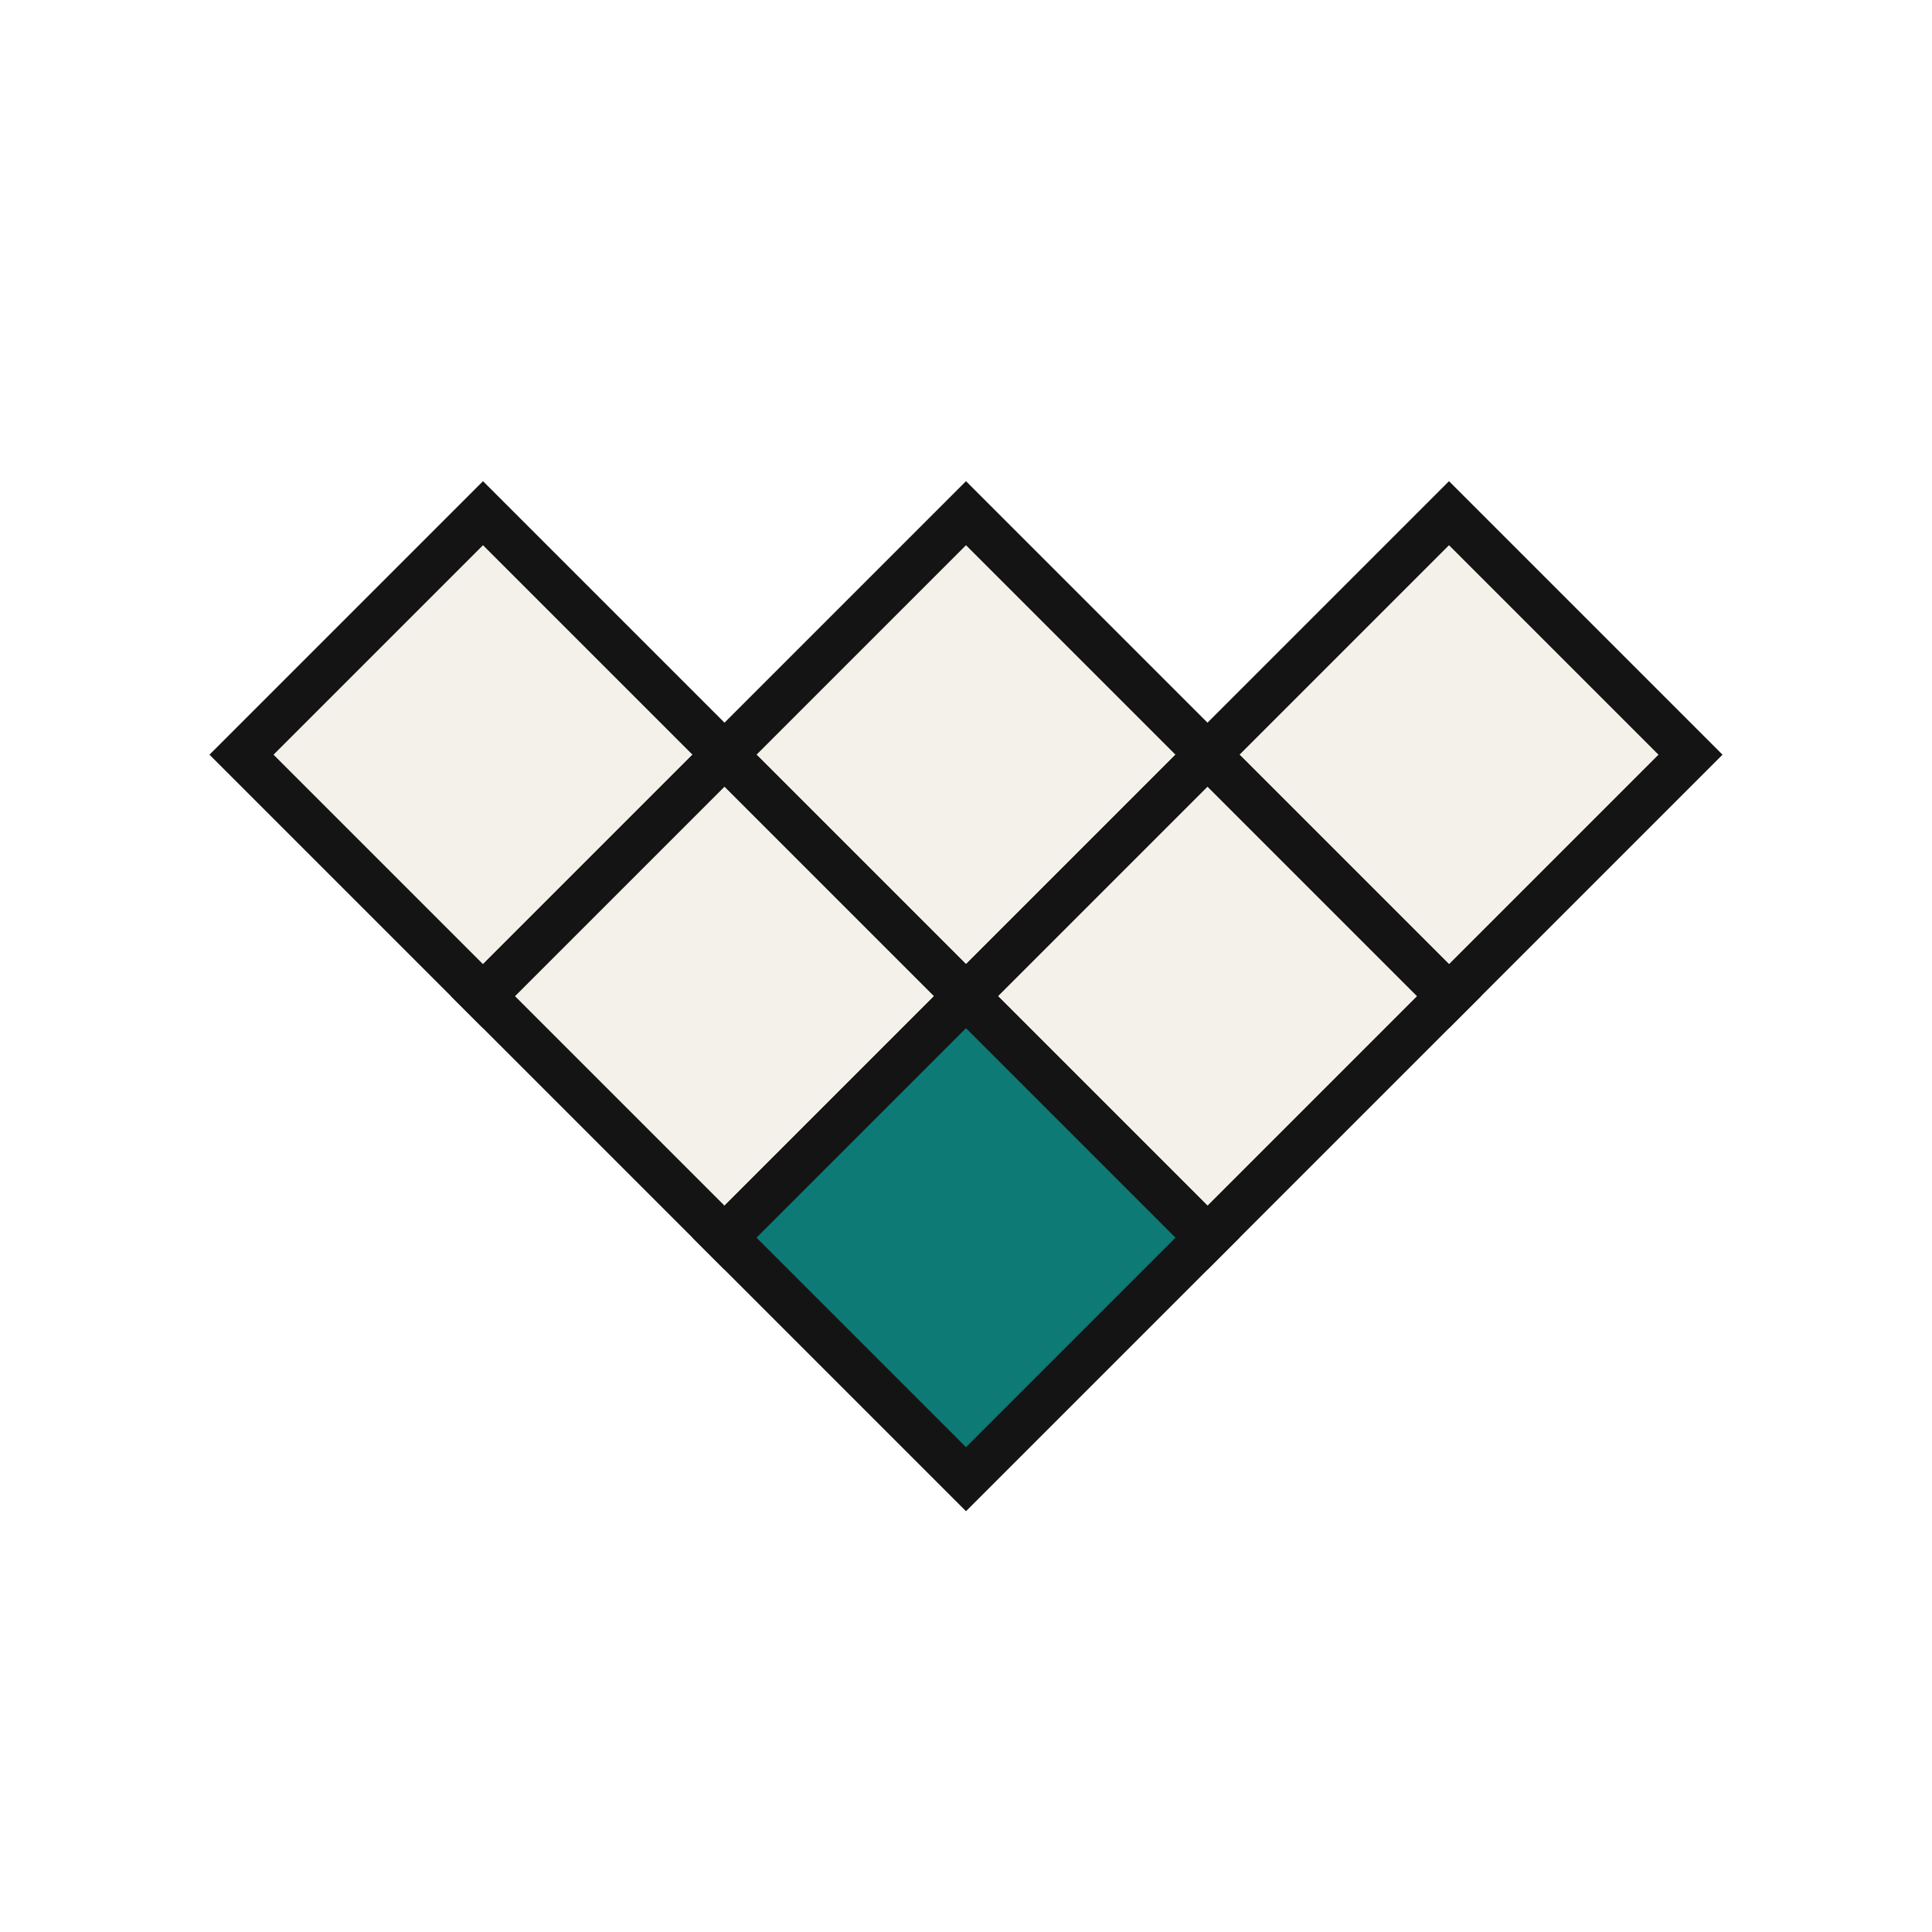
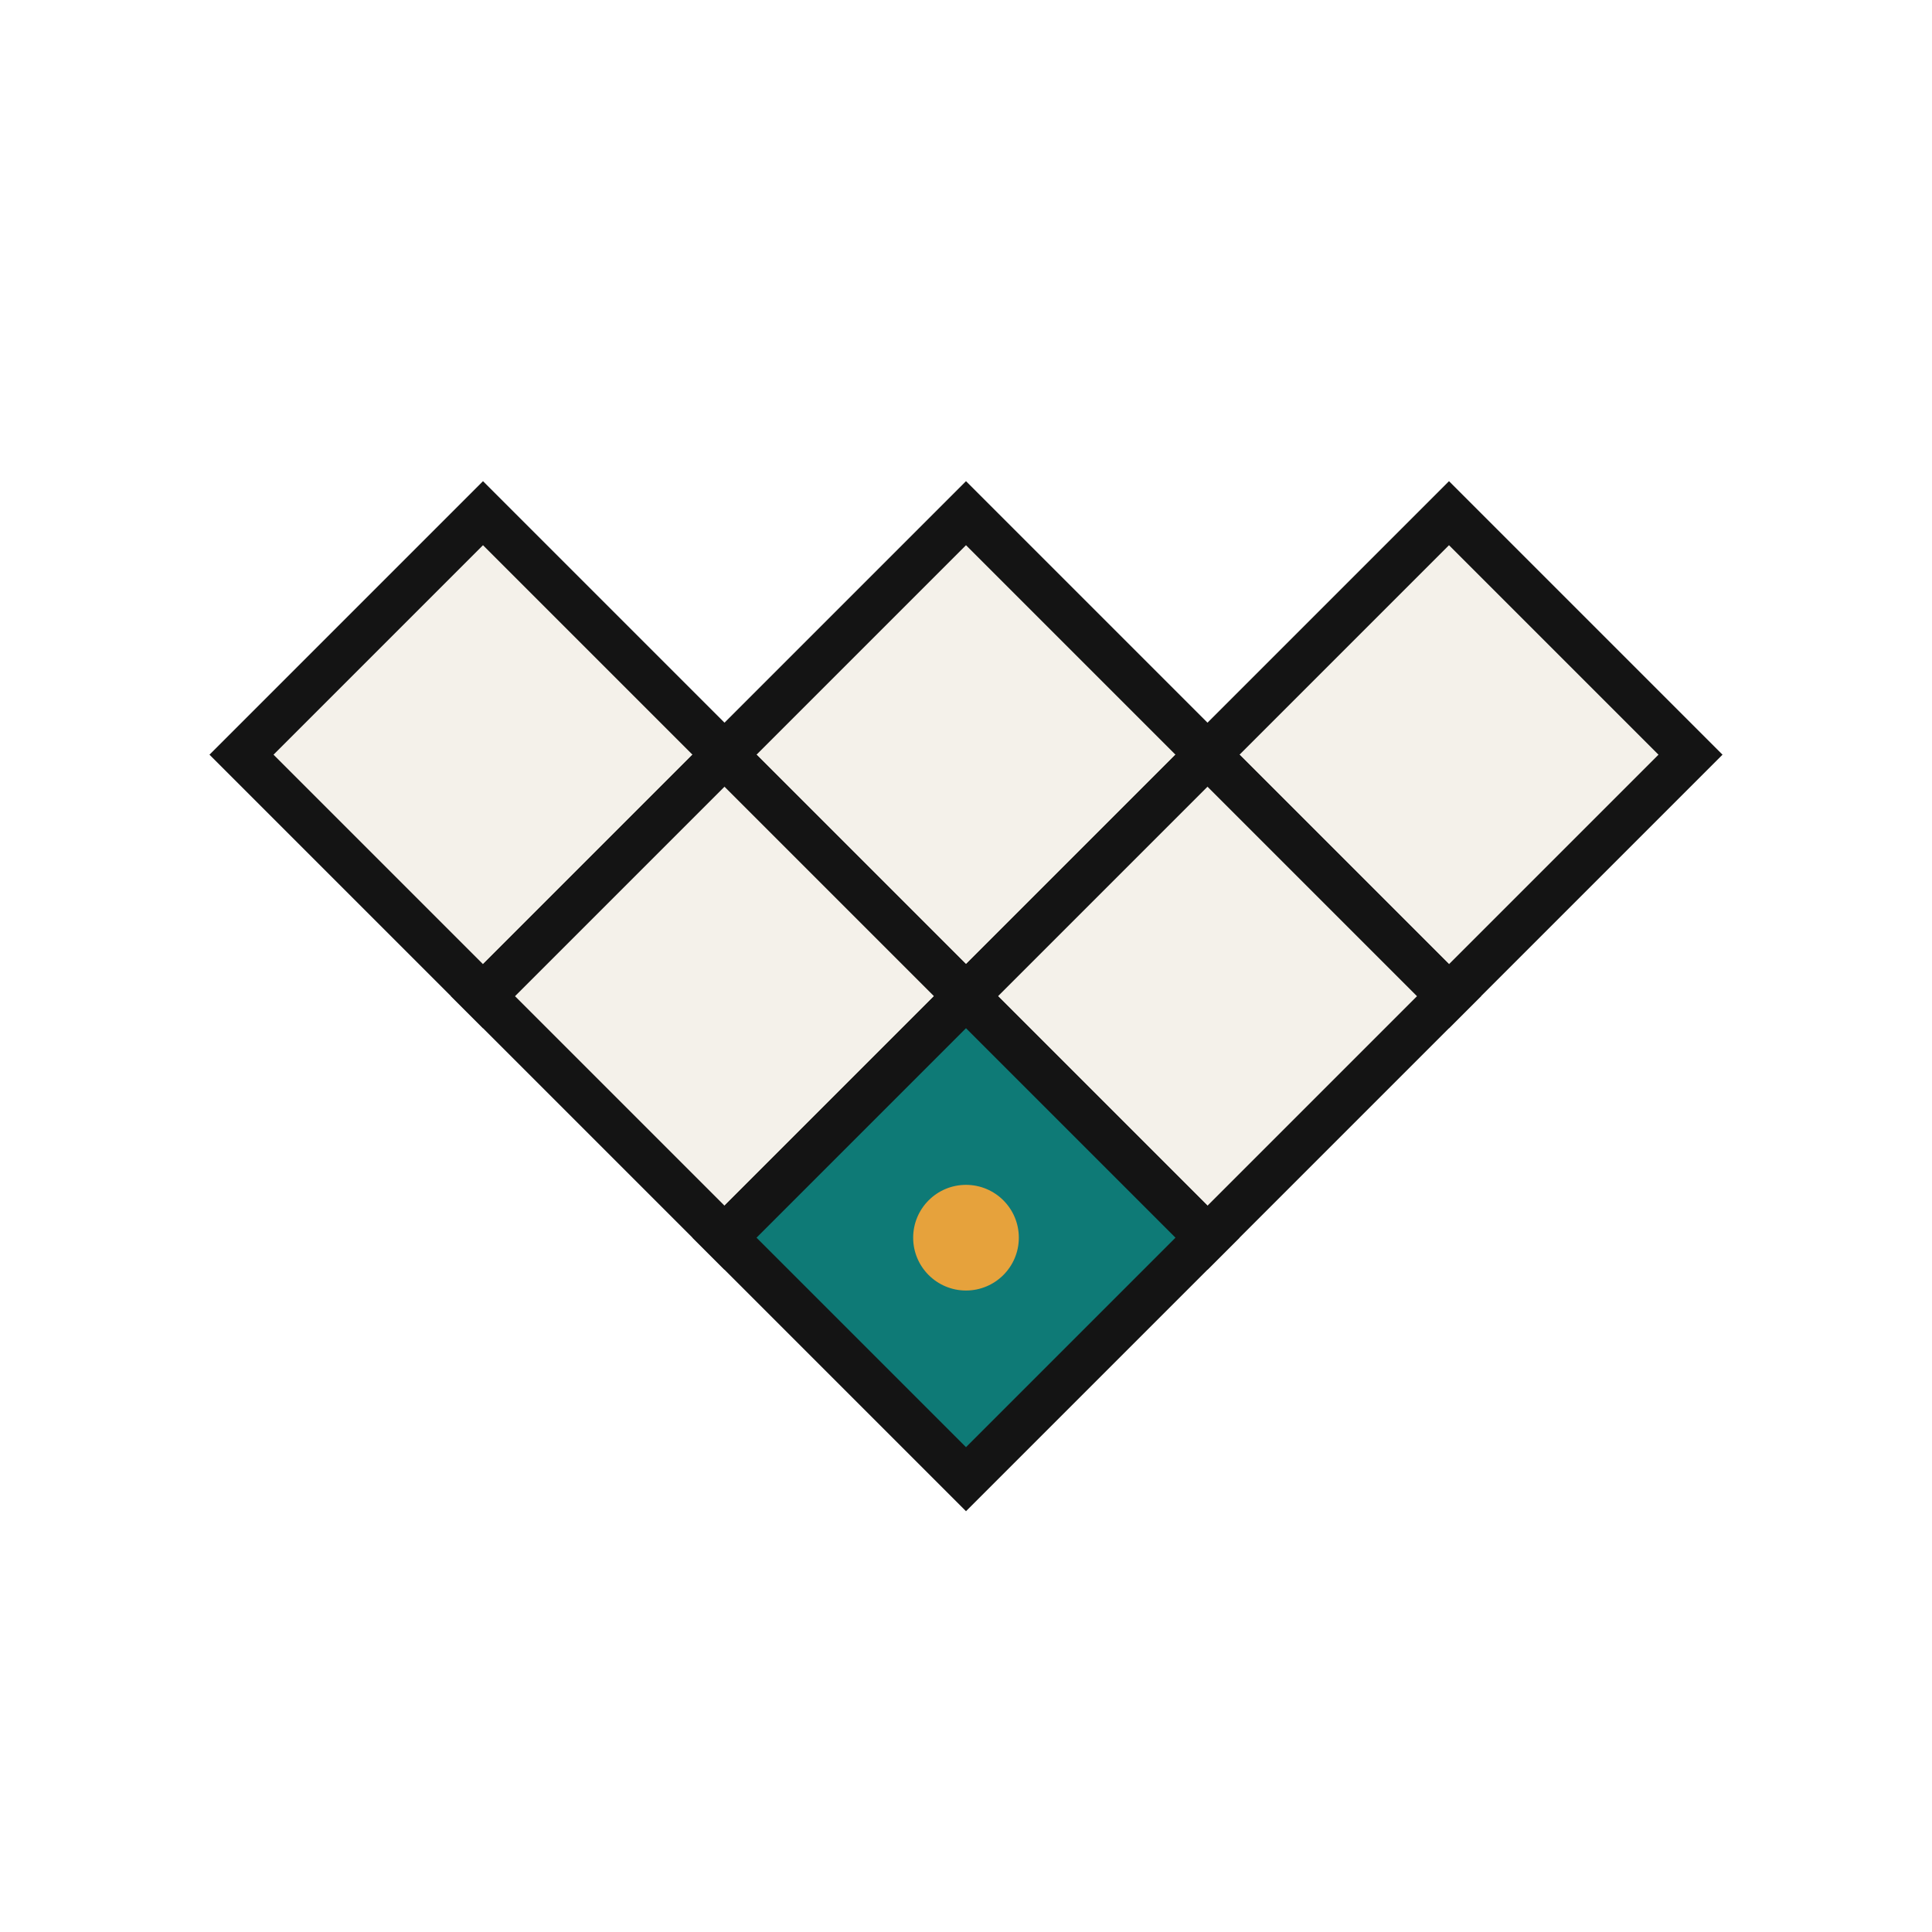
<svg xmlns="http://www.w3.org/2000/svg" viewBox="0 0 256 256" role="img" aria-label="vissue mark">
  <g stroke="#141414" stroke-width="6" stroke-linejoin="miter">
    <polygon points="64,68 96,100 64,132 32,100" fill="#f4f1ea" />
    <polygon points="128,68 160,100 128,132 96,100" fill="#f4f1ea" />
    <polygon points="192,68 224,100 192,132 160,100" fill="#f4f1ea" />
    <polygon points="96,100 128,132 96,164 64,132" fill="#f4f1ea" />
    <polygon points="160,100 192,132 160,164 128,132" fill="#f4f1ea" />
    <polygon points="128,132 160,164 128,196 96,164" fill="#0e7a76" />
  </g>
+   <circle cx="128" cy="164" r="7" fill="#E6A23C" />
</svg>
